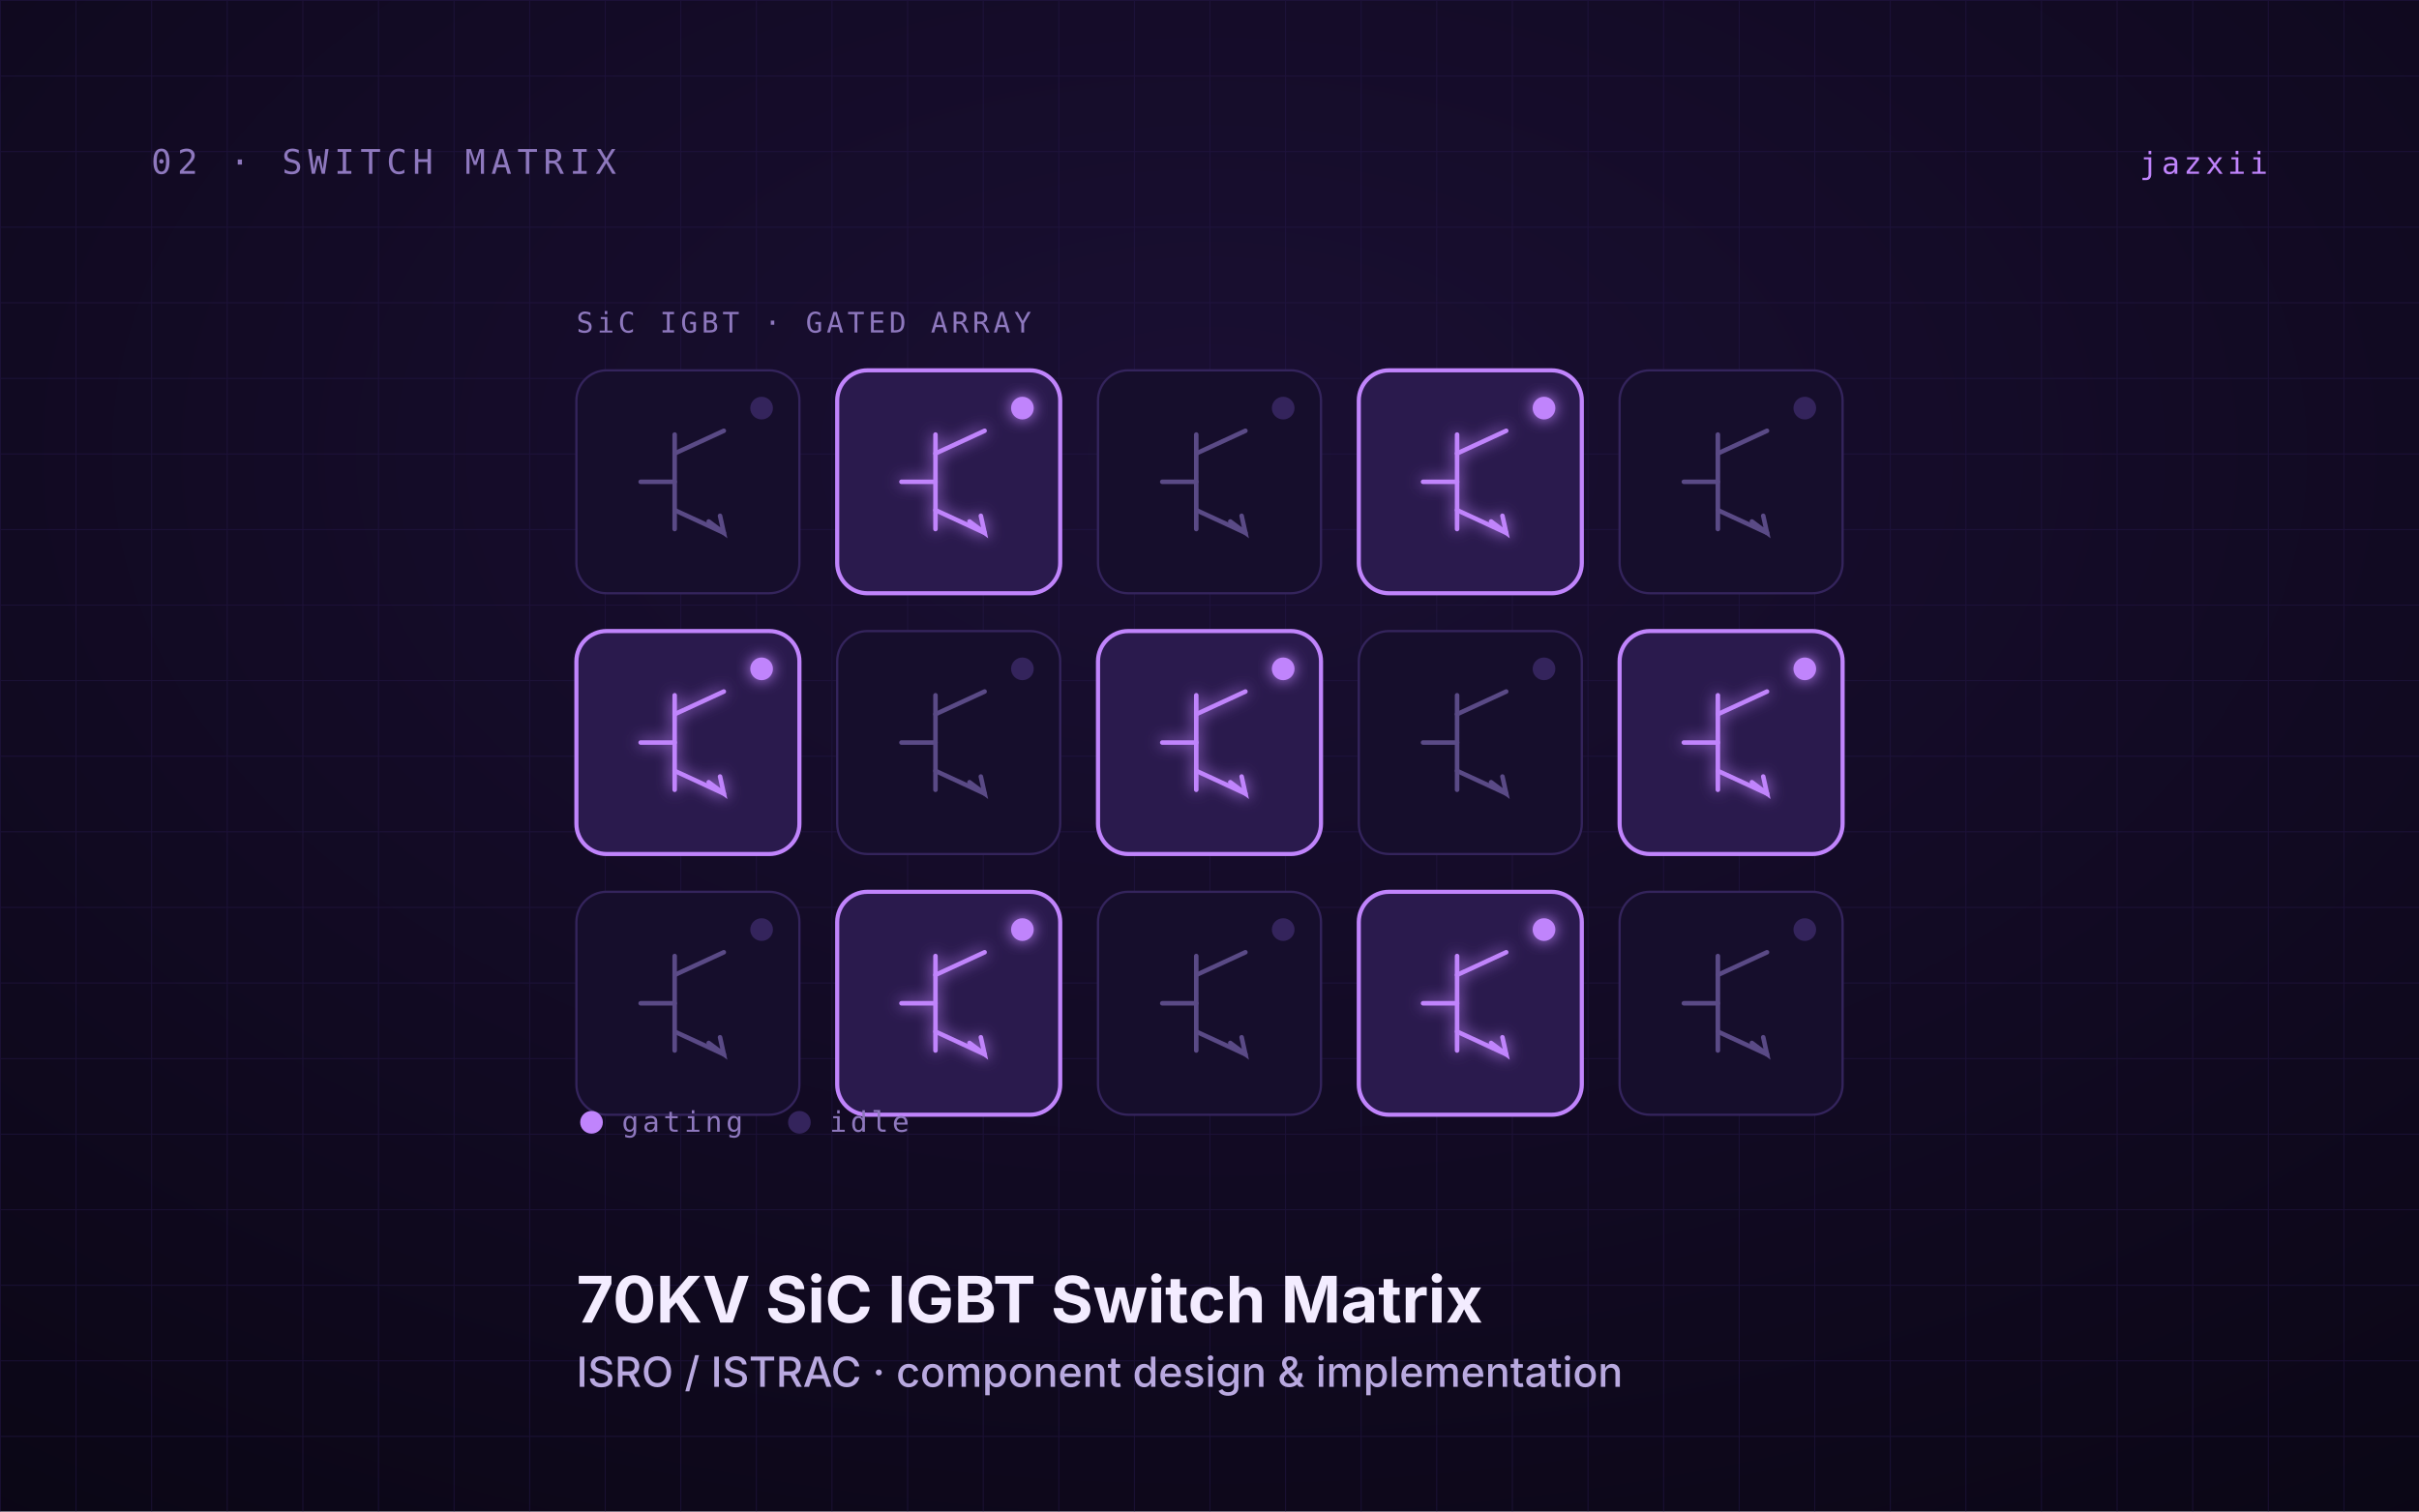
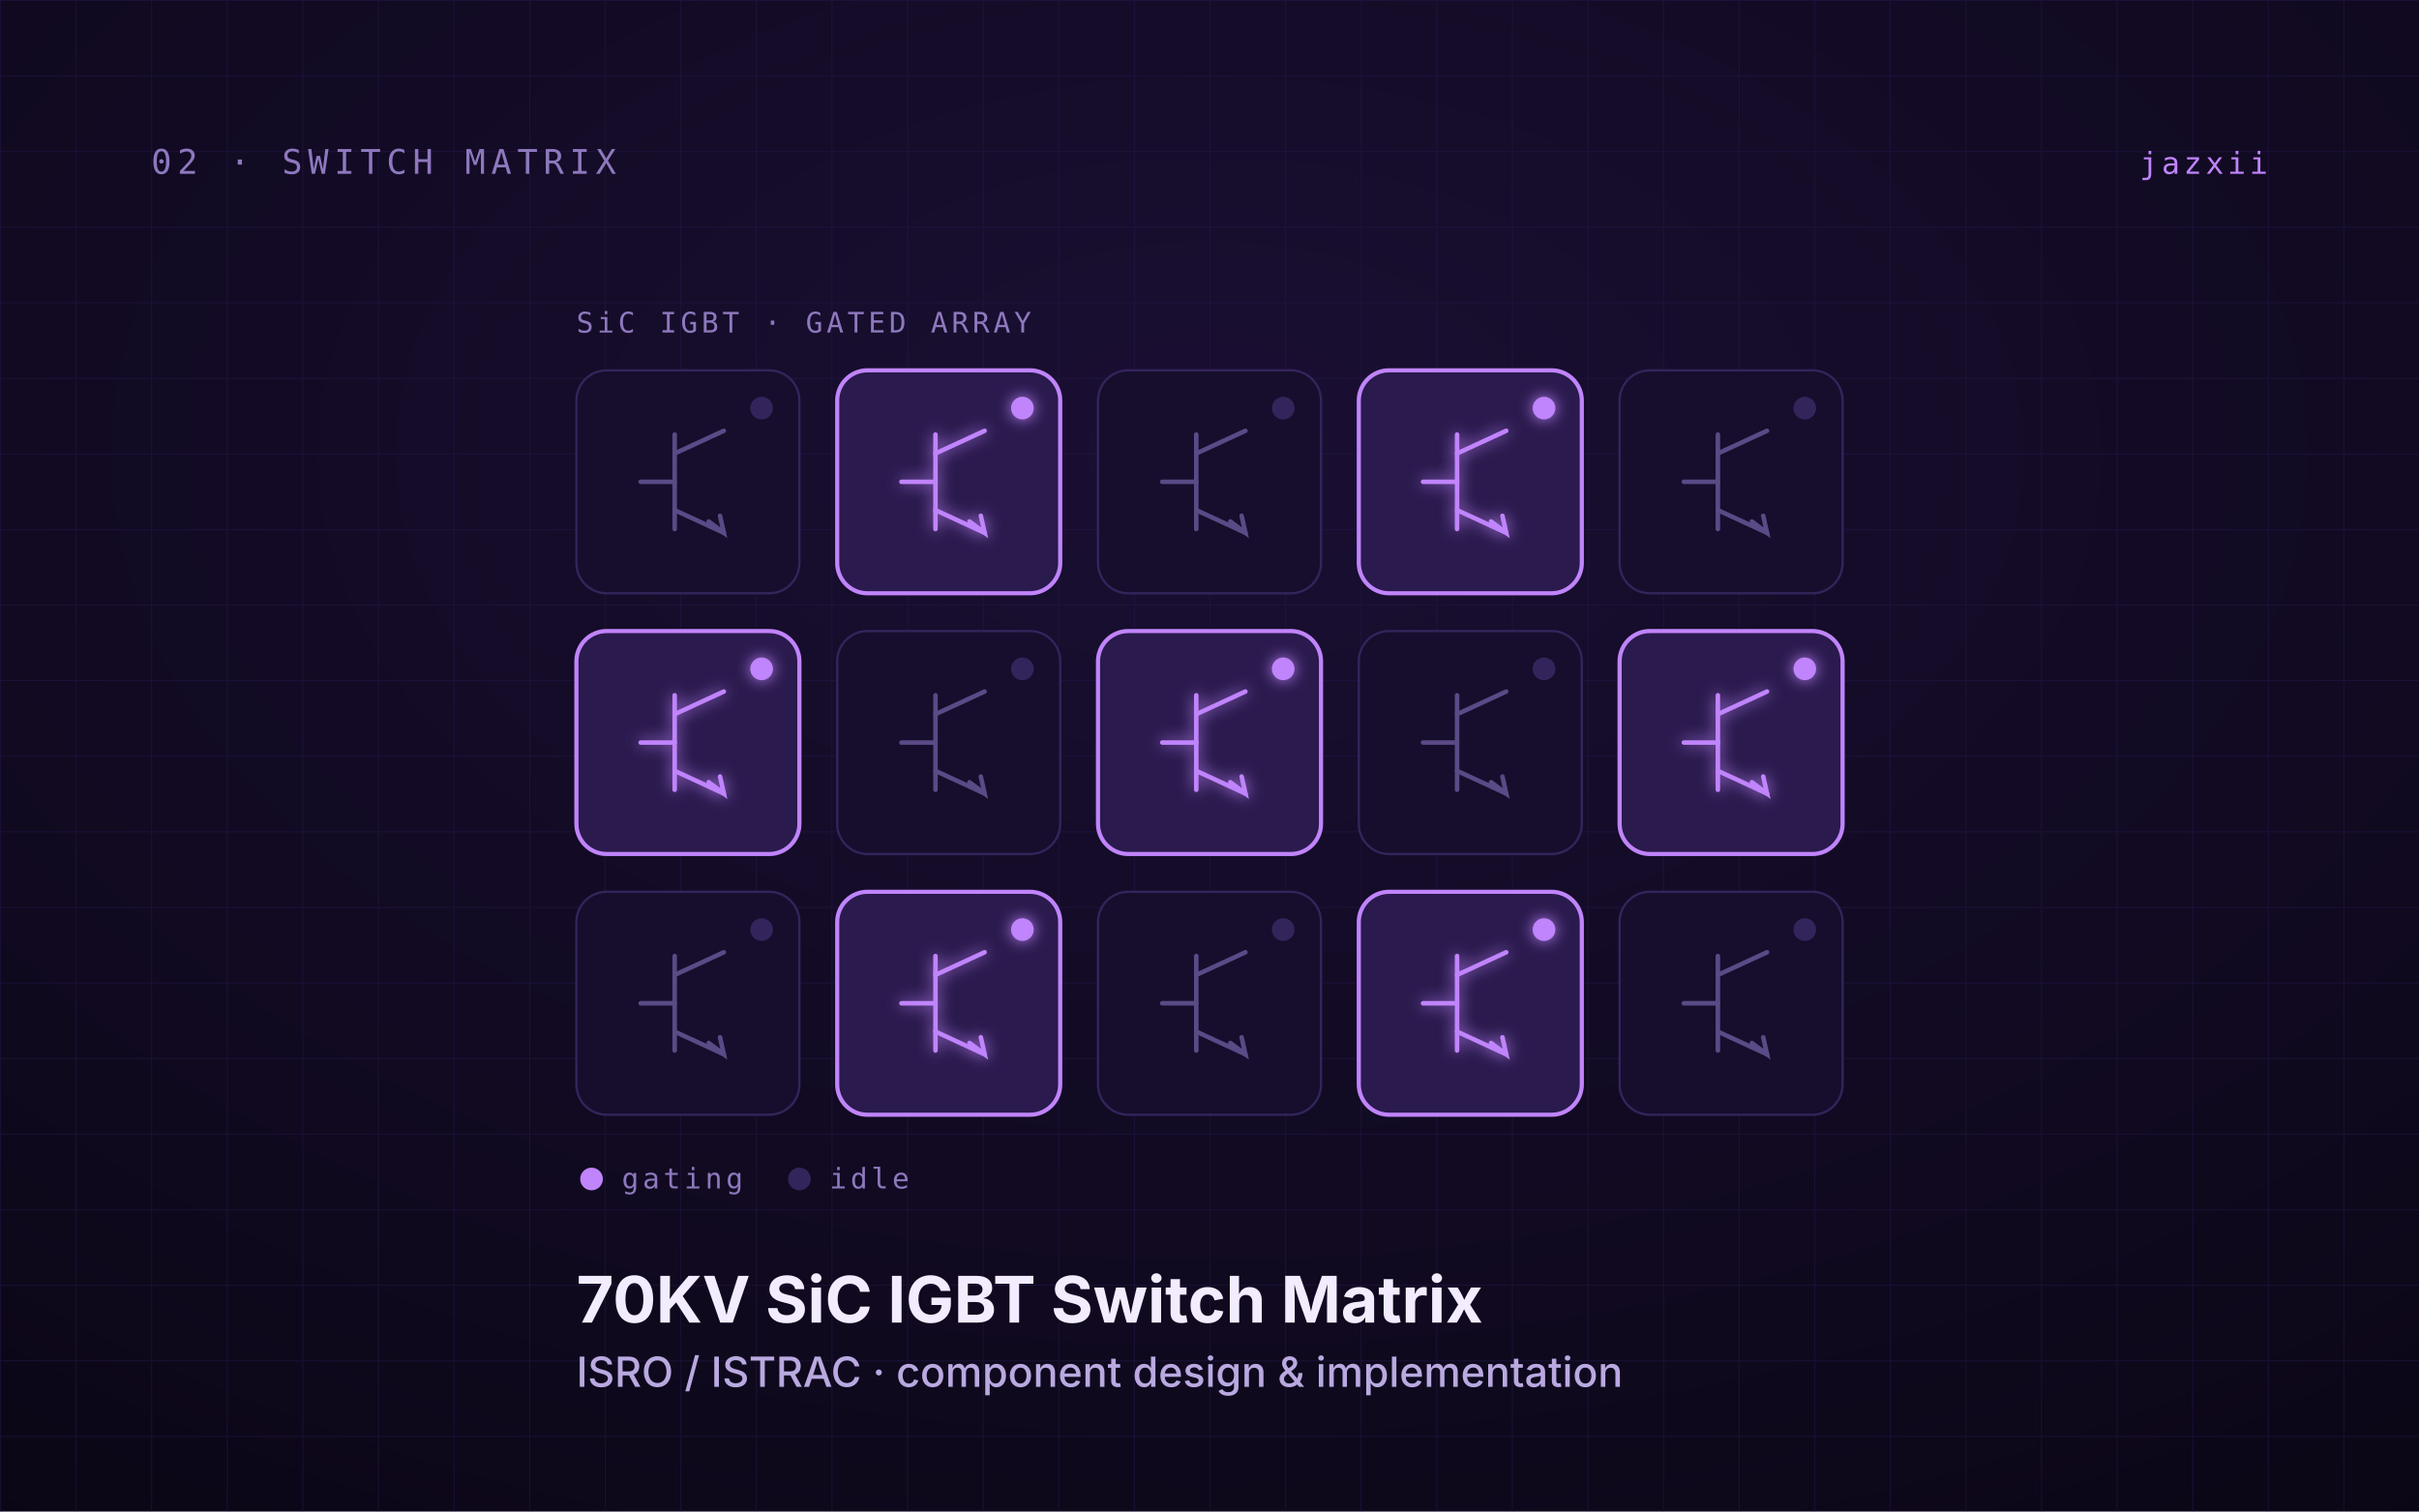
<svg xmlns="http://www.w3.org/2000/svg" viewBox="0 0 1280 800" width="1280" height="800" role="img" aria-labelledby="it2 id2">
  <defs>
    <radialGradient id="ibg2" cx="50%" cy="30%" r="90%">
      <stop offset="0%" stop-color="#1A0F33" />
      <stop offset="100%" stop-color="#0A0614" />
    </radialGradient>
    <pattern id="ig2" width="40" height="40" patternUnits="userSpaceOnUse">
      <path d="M40 0H0V40" fill="none" stroke="#241647" stroke-width="1" opacity="0.55" />
    </pattern>
    <filter id="glow" x="-60%" y="-60%" width="220%" height="220%">
      <feGaussianBlur stdDeviation="4" result="b" />
      <feMerge>
        <feMergeNode in="b" />
        <feMergeNode in="SourceGraphic" />
      </feMerge>
    </filter>
    <style>
      .eye{font-family:'JetBrains Mono','SF Mono',ui-monospace,monospace;font-size:18px;letter-spacing:3px;fill:#8E78BE}
      .tag{font-family:'JetBrains Mono','SF Mono',ui-monospace,monospace;font-size:16px;letter-spacing:2px;fill:#C084FC}
      .h{font-family:'Inter','Helvetica Neue',Arial,sans-serif;font-weight:700;fill:#F3ECFF}
      .sub{font-family:'Inter','Helvetica Neue',Arial,sans-serif;font-weight:500;font-size:22px;fill:#B9A9E0}
      .lab{font-family:'JetBrains Mono','SF Mono',ui-monospace,monospace;font-size:15px;letter-spacing:2px;fill:#8E78BE}
    </style>
  </defs>
  <rect width="1280" height="800" fill="url(#ibg2)" />
  <rect width="1280" height="800" fill="url(#ig2)" />
  <text x="80" y="92" class="eye">02 · SWITCH MATRIX</text>
  <text x="1200" y="92" class="tag" text-anchor="end">jazxii</text>
  <text x="305" y="176" class="lab">SiC IGBT · GATED ARRAY</text>
  <g transform="translate(305,196)">
    <rect width="118" height="118" rx="16" fill="#160E2C" stroke="#34245C" stroke-width="1.2" />
    <g stroke="#5A4A86" stroke-width="2.4" fill="none" stroke-linecap="round">
      <line x1="52" y1="34" x2="52" y2="84" />
      <line x1="34" y1="59" x2="52" y2="59" />
      <line x1="52" y1="44" x2="78" y2="32" />
      <line x1="52" y1="74" x2="78" y2="86" />
      <path d="M70 80l8 6 -2 -9" />
    </g>
    <circle cx="98" cy="20" r="6" fill="#34245C" />
  </g>
  <g transform="translate(443,196)">
    <rect width="118" height="118" rx="16" fill="#2A1A4D" stroke="#C084FC" stroke-width="2.2" />
    <g stroke="#C084FC" stroke-width="2.4" fill="none" stroke-linecap="round" filter="url(#glow)">
      <line x1="52" y1="34" x2="52" y2="84" />
      <line x1="34" y1="59" x2="52" y2="59" />
      <line x1="52" y1="44" x2="78" y2="32" />
      <line x1="52" y1="74" x2="78" y2="86" />
      <path d="M70 80l8 6 -2 -9" />
    </g>
    <circle cx="98" cy="20" r="6" fill="#C084FC" filter="url(#glow)" />
  </g>
  <g transform="translate(581,196)">
    <rect width="118" height="118" rx="16" fill="#160E2C" stroke="#34245C" stroke-width="1.2" />
    <g stroke="#5A4A86" stroke-width="2.4" fill="none" stroke-linecap="round">
      <line x1="52" y1="34" x2="52" y2="84" />
      <line x1="34" y1="59" x2="52" y2="59" />
      <line x1="52" y1="44" x2="78" y2="32" />
      <line x1="52" y1="74" x2="78" y2="86" />
      <path d="M70 80l8 6 -2 -9" />
    </g>
    <circle cx="98" cy="20" r="6" fill="#34245C" />
  </g>
  <g transform="translate(719,196)">
    <rect width="118" height="118" rx="16" fill="#2A1A4D" stroke="#C084FC" stroke-width="2.2" />
    <g stroke="#C084FC" stroke-width="2.4" fill="none" stroke-linecap="round" filter="url(#glow)">
      <line x1="52" y1="34" x2="52" y2="84" />
      <line x1="34" y1="59" x2="52" y2="59" />
      <line x1="52" y1="44" x2="78" y2="32" />
      <line x1="52" y1="74" x2="78" y2="86" />
      <path d="M70 80l8 6 -2 -9" />
    </g>
    <circle cx="98" cy="20" r="6" fill="#C084FC" filter="url(#glow)" />
  </g>
  <g transform="translate(857,196)">
    <rect width="118" height="118" rx="16" fill="#160E2C" stroke="#34245C" stroke-width="1.2" />
    <g stroke="#5A4A86" stroke-width="2.4" fill="none" stroke-linecap="round">
      <line x1="52" y1="34" x2="52" y2="84" />
      <line x1="34" y1="59" x2="52" y2="59" />
      <line x1="52" y1="44" x2="78" y2="32" />
      <line x1="52" y1="74" x2="78" y2="86" />
      <path d="M70 80l8 6 -2 -9" />
    </g>
    <circle cx="98" cy="20" r="6" fill="#34245C" />
  </g>
  <g transform="translate(305,334)">
    <rect width="118" height="118" rx="16" fill="#2A1A4D" stroke="#C084FC" stroke-width="2.2" />
    <g stroke="#C084FC" stroke-width="2.4" fill="none" stroke-linecap="round" filter="url(#glow)">
      <line x1="52" y1="34" x2="52" y2="84" />
      <line x1="34" y1="59" x2="52" y2="59" />
      <line x1="52" y1="44" x2="78" y2="32" />
      <line x1="52" y1="74" x2="78" y2="86" />
      <path d="M70 80l8 6 -2 -9" />
    </g>
    <circle cx="98" cy="20" r="6" fill="#C084FC" filter="url(#glow)" />
  </g>
  <g transform="translate(443,334)">
    <rect width="118" height="118" rx="16" fill="#160E2C" stroke="#34245C" stroke-width="1.2" />
    <g stroke="#5A4A86" stroke-width="2.4" fill="none" stroke-linecap="round">
      <line x1="52" y1="34" x2="52" y2="84" />
      <line x1="34" y1="59" x2="52" y2="59" />
      <line x1="52" y1="44" x2="78" y2="32" />
      <line x1="52" y1="74" x2="78" y2="86" />
      <path d="M70 80l8 6 -2 -9" />
    </g>
    <circle cx="98" cy="20" r="6" fill="#34245C" />
  </g>
  <g transform="translate(581,334)">
    <rect width="118" height="118" rx="16" fill="#2A1A4D" stroke="#C084FC" stroke-width="2.2" />
    <g stroke="#C084FC" stroke-width="2.4" fill="none" stroke-linecap="round" filter="url(#glow)">
      <line x1="52" y1="34" x2="52" y2="84" />
      <line x1="34" y1="59" x2="52" y2="59" />
      <line x1="52" y1="44" x2="78" y2="32" />
      <line x1="52" y1="74" x2="78" y2="86" />
      <path d="M70 80l8 6 -2 -9" />
    </g>
    <circle cx="98" cy="20" r="6" fill="#C084FC" filter="url(#glow)" />
  </g>
  <g transform="translate(719,334)">
    <rect width="118" height="118" rx="16" fill="#160E2C" stroke="#34245C" stroke-width="1.2" />
    <g stroke="#5A4A86" stroke-width="2.4" fill="none" stroke-linecap="round">
      <line x1="52" y1="34" x2="52" y2="84" />
      <line x1="34" y1="59" x2="52" y2="59" />
      <line x1="52" y1="44" x2="78" y2="32" />
      <line x1="52" y1="74" x2="78" y2="86" />
      <path d="M70 80l8 6 -2 -9" />
    </g>
    <circle cx="98" cy="20" r="6" fill="#34245C" />
  </g>
  <g transform="translate(857,334)">
    <rect width="118" height="118" rx="16" fill="#2A1A4D" stroke="#C084FC" stroke-width="2.2" />
    <g stroke="#C084FC" stroke-width="2.4" fill="none" stroke-linecap="round" filter="url(#glow)">
      <line x1="52" y1="34" x2="52" y2="84" />
      <line x1="34" y1="59" x2="52" y2="59" />
      <line x1="52" y1="44" x2="78" y2="32" />
      <line x1="52" y1="74" x2="78" y2="86" />
      <path d="M70 80l8 6 -2 -9" />
    </g>
    <circle cx="98" cy="20" r="6" fill="#C084FC" filter="url(#glow)" />
  </g>
  <g transform="translate(305,472)">
    <rect width="118" height="118" rx="16" fill="#160E2C" stroke="#34245C" stroke-width="1.2" />
    <g stroke="#5A4A86" stroke-width="2.4" fill="none" stroke-linecap="round">
      <line x1="52" y1="34" x2="52" y2="84" />
      <line x1="34" y1="59" x2="52" y2="59" />
      <line x1="52" y1="44" x2="78" y2="32" />
      <line x1="52" y1="74" x2="78" y2="86" />
      <path d="M70 80l8 6 -2 -9" />
    </g>
    <circle cx="98" cy="20" r="6" fill="#34245C" />
  </g>
  <g transform="translate(443,472)">
    <rect width="118" height="118" rx="16" fill="#2A1A4D" stroke="#C084FC" stroke-width="2.2" />
    <g stroke="#C084FC" stroke-width="2.4" fill="none" stroke-linecap="round" filter="url(#glow)">
      <line x1="52" y1="34" x2="52" y2="84" />
      <line x1="34" y1="59" x2="52" y2="59" />
      <line x1="52" y1="44" x2="78" y2="32" />
      <line x1="52" y1="74" x2="78" y2="86" />
      <path d="M70 80l8 6 -2 -9" />
    </g>
    <circle cx="98" cy="20" r="6" fill="#C084FC" filter="url(#glow)" />
  </g>
  <g transform="translate(581,472)">
    <rect width="118" height="118" rx="16" fill="#160E2C" stroke="#34245C" stroke-width="1.2" />
    <g stroke="#5A4A86" stroke-width="2.4" fill="none" stroke-linecap="round">
      <line x1="52" y1="34" x2="52" y2="84" />
      <line x1="34" y1="59" x2="52" y2="59" />
      <line x1="52" y1="44" x2="78" y2="32" />
      <line x1="52" y1="74" x2="78" y2="86" />
      <path d="M70 80l8 6 -2 -9" />
    </g>
    <circle cx="98" cy="20" r="6" fill="#34245C" />
  </g>
  <g transform="translate(719,472)">
    <rect width="118" height="118" rx="16" fill="#2A1A4D" stroke="#C084FC" stroke-width="2.2" />
    <g stroke="#C084FC" stroke-width="2.4" fill="none" stroke-linecap="round" filter="url(#glow)">
      <line x1="52" y1="34" x2="52" y2="84" />
      <line x1="34" y1="59" x2="52" y2="59" />
      <line x1="52" y1="44" x2="78" y2="32" />
      <line x1="52" y1="74" x2="78" y2="86" />
      <path d="M70 80l8 6 -2 -9" />
    </g>
    <circle cx="98" cy="20" r="6" fill="#C084FC" filter="url(#glow)" />
  </g>
  <g transform="translate(857,472)">
    <rect width="118" height="118" rx="16" fill="#160E2C" stroke="#34245C" stroke-width="1.2" />
    <g stroke="#5A4A86" stroke-width="2.4" fill="none" stroke-linecap="round">
      <line x1="52" y1="34" x2="52" y2="84" />
      <line x1="34" y1="59" x2="52" y2="59" />
      <line x1="52" y1="44" x2="78" y2="32" />
      <line x1="52" y1="74" x2="78" y2="86" />
      <path d="M70 80l8 6 -2 -9" />
    </g>
    <circle cx="98" cy="20" r="6" fill="#34245C" />
  </g>
-   <g transform="translate(305,594)">
+   <g transform="translate(305,624)">
    <circle cx="8" cy="0" r="6" fill="#C084FC" />
    <text x="24" y="5" class="lab" fill="#B9A9E0">gating</text>
    <circle cx="118" cy="0" r="6" fill="#34245C" />
    <text x="134" y="5" class="lab">idle</text>
  </g>
  <text x="305" y="700" class="h" font-size="34">70KV SiC IGBT Switch Matrix</text>
  <text x="305" y="734" class="sub">ISRO / ISTRAC · component design &amp; implementation</text>
</svg>
